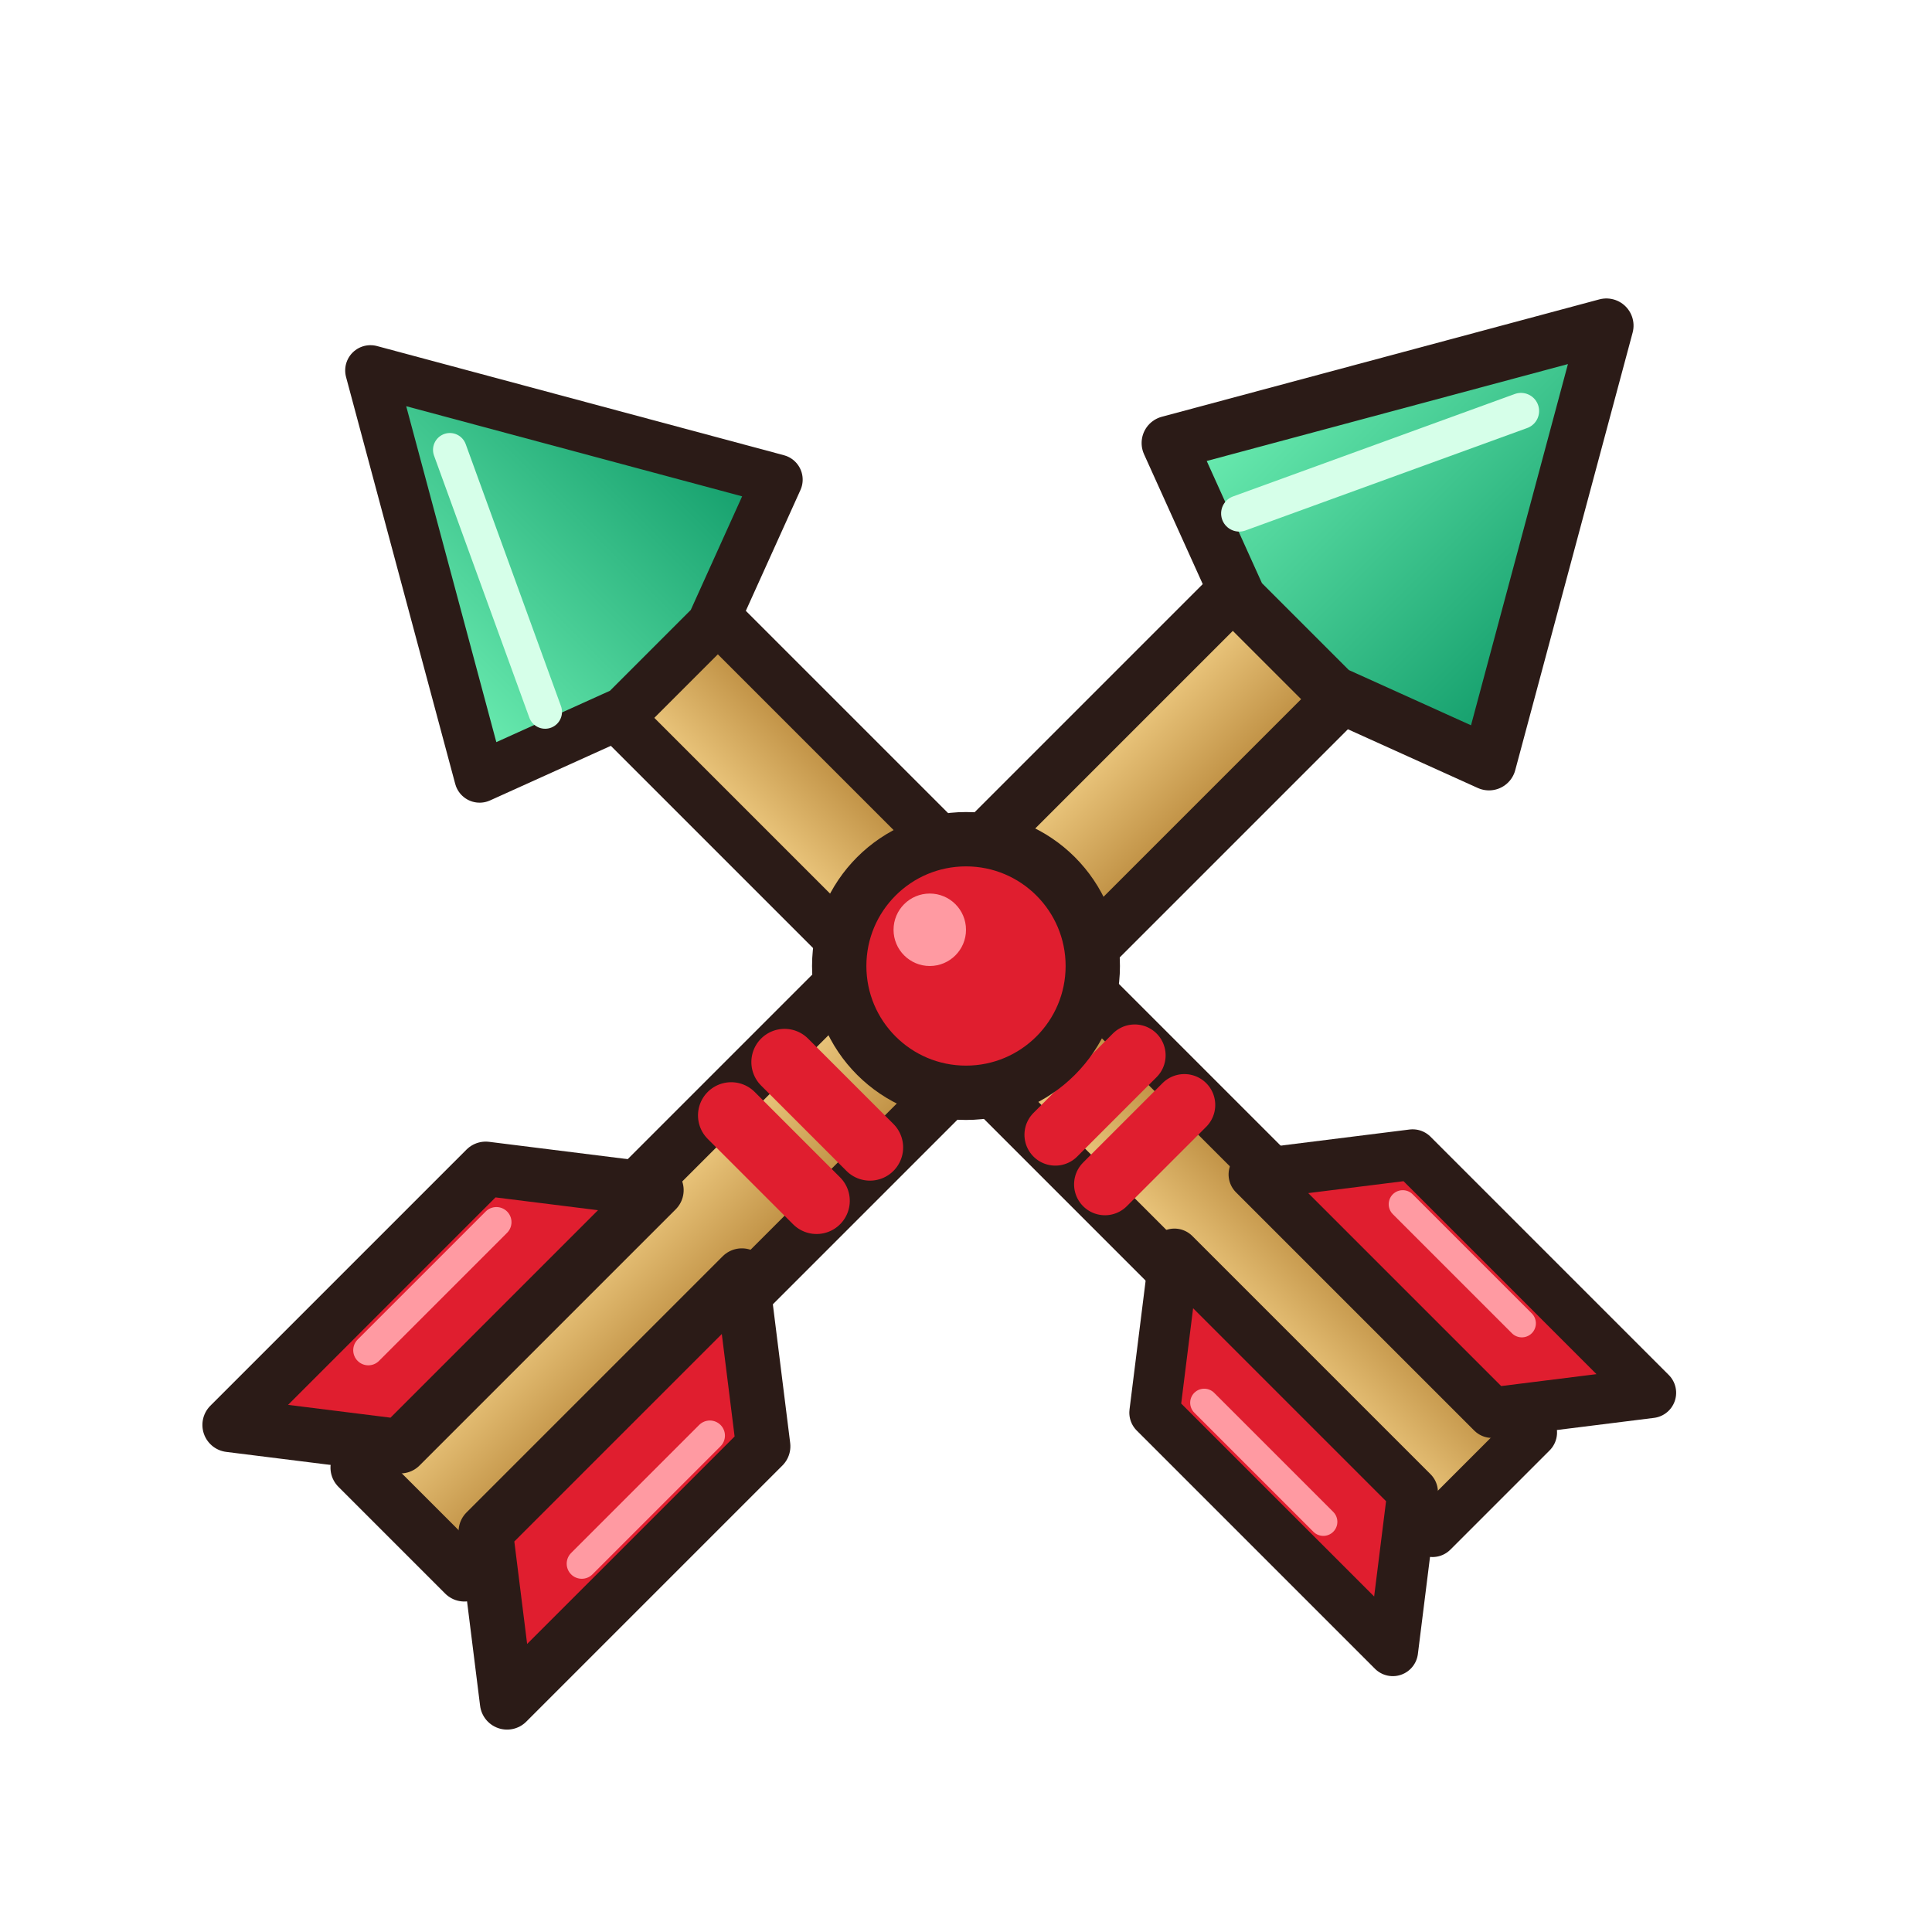
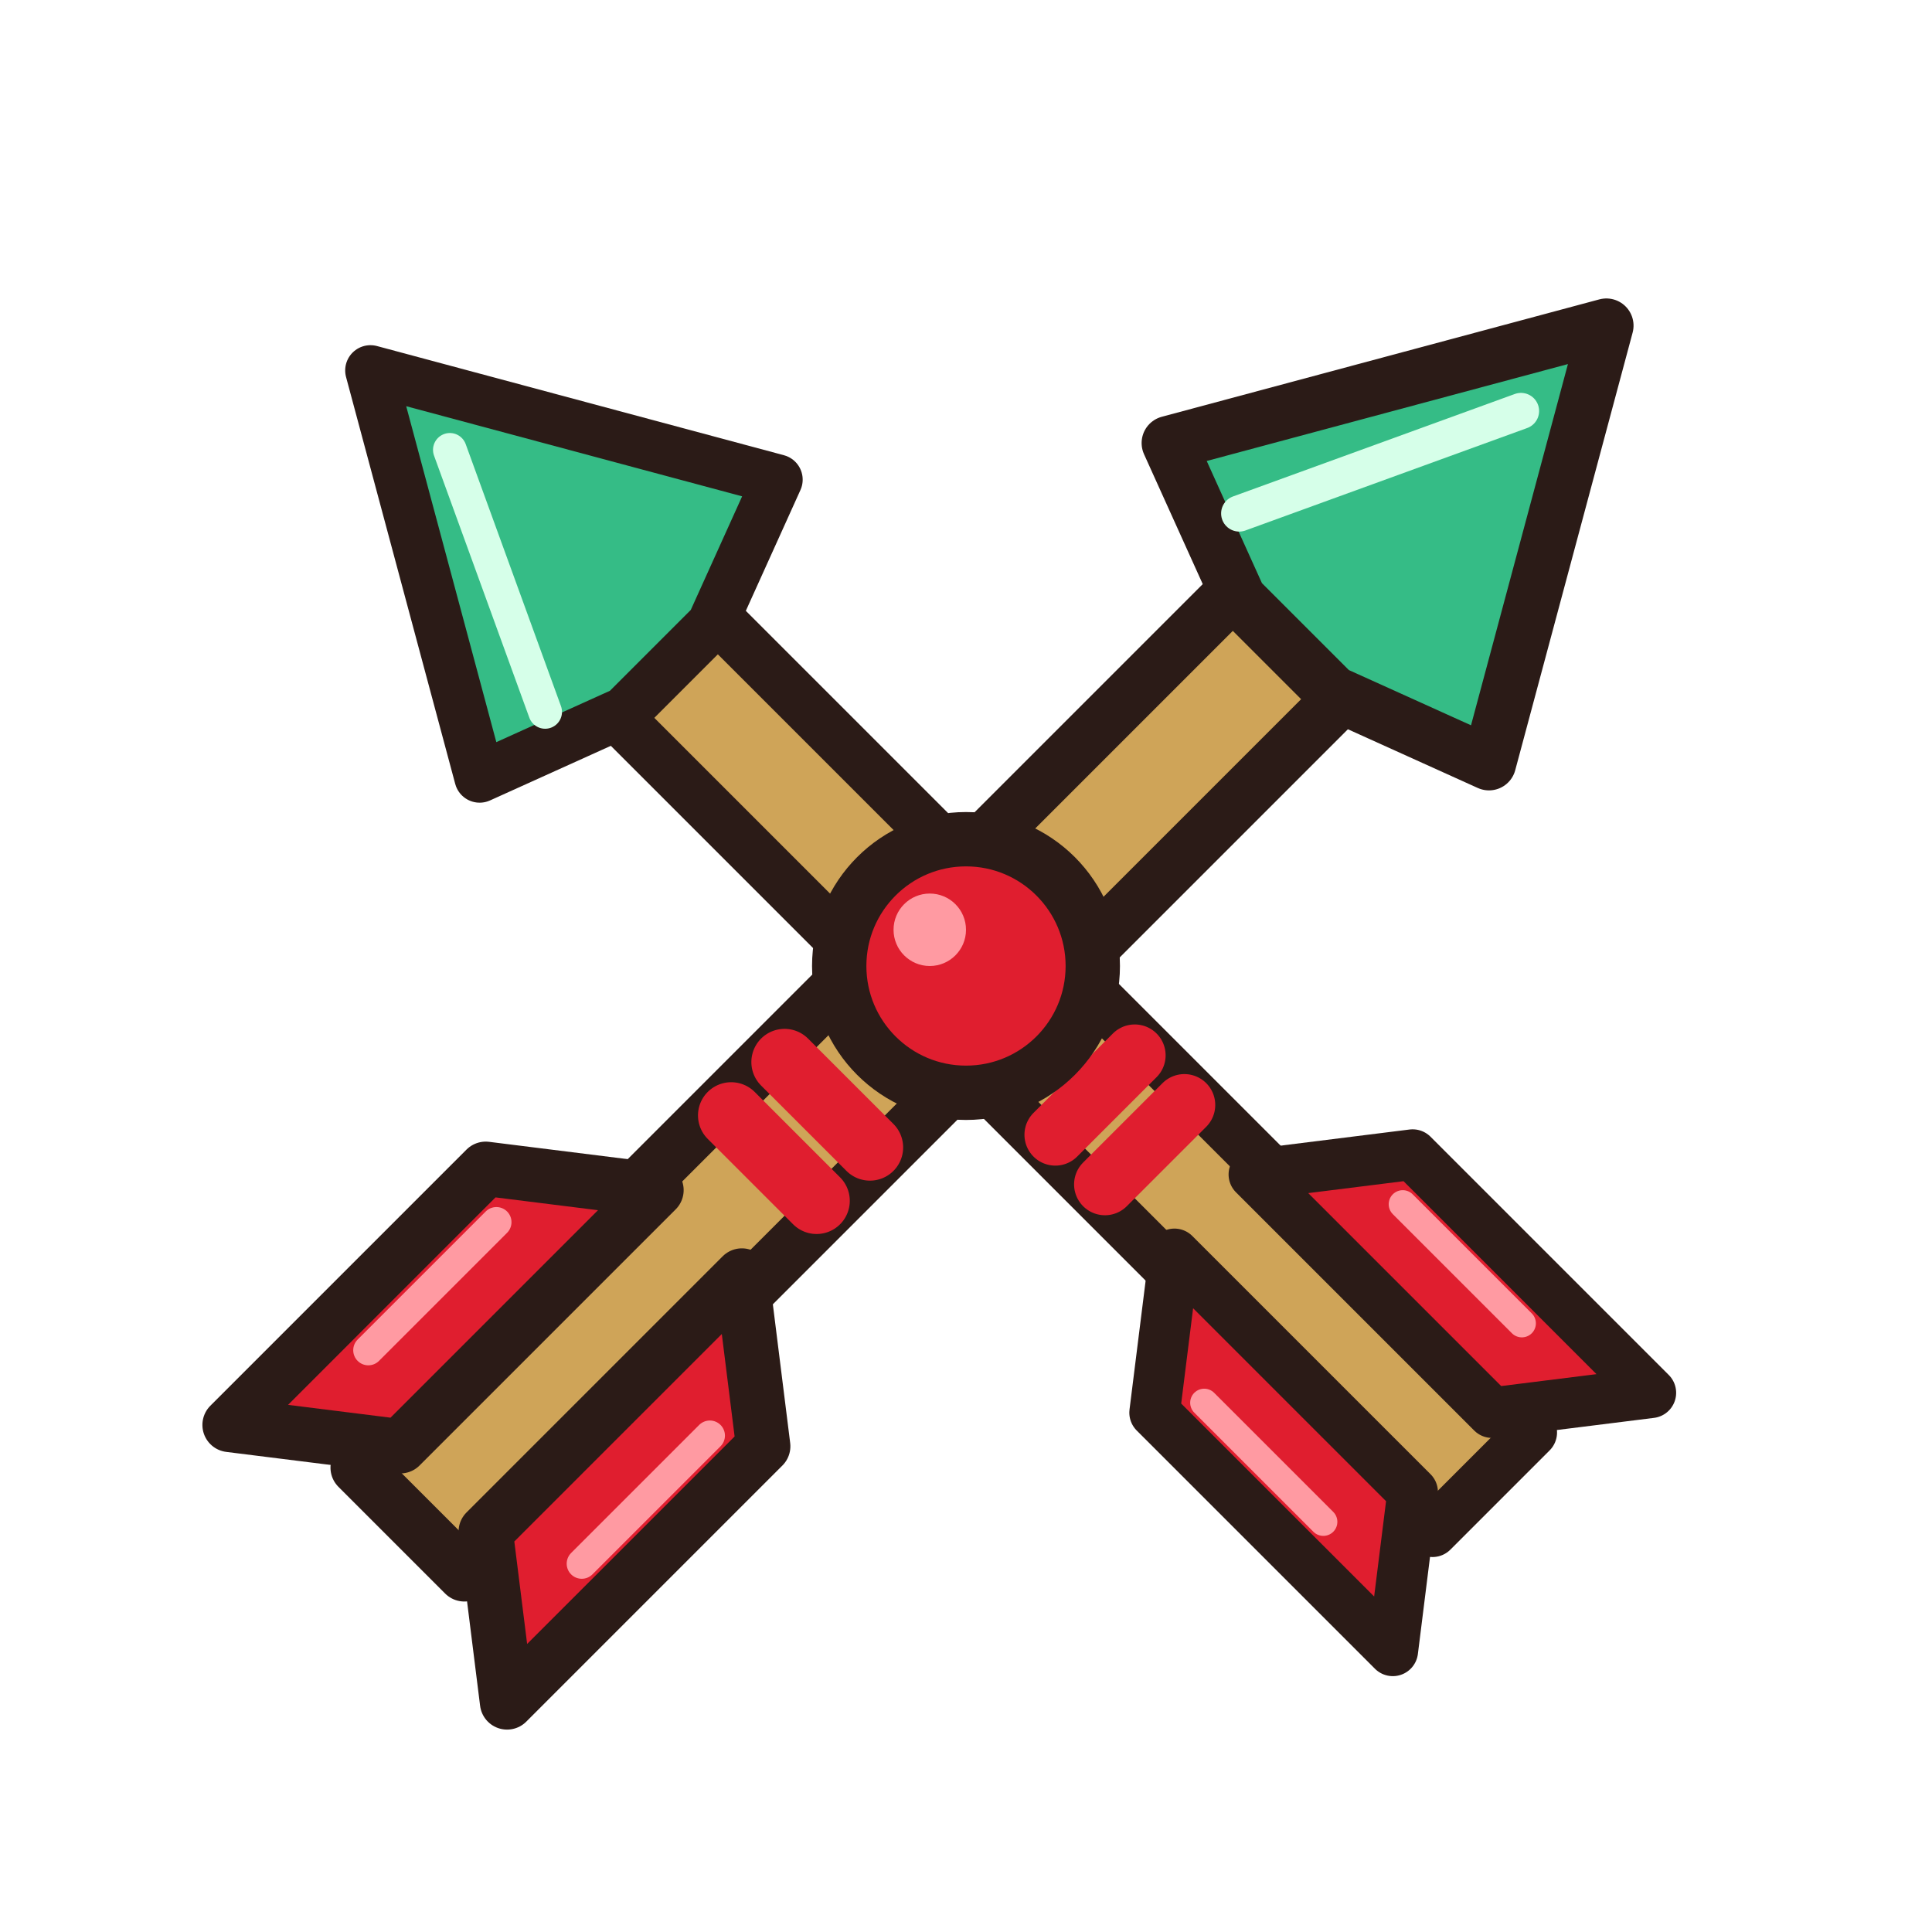
<svg xmlns="http://www.w3.org/2000/svg" viewBox="0 0 64 64">
-   <defs>
-     <linearGradient id="tile-combat-g1" x1="0" y1="0" x2="0" y2="1">
-       <stop offset="0" stop-color="#f2cf86" />
-       <stop offset="1" stop-color="#b8873a" />
-     </linearGradient>
-     <linearGradient id="tile-combat-g2" x1="0" y1="0" x2="0" y2="1">
-       <stop offset="0" stop-color="#6ff0b4" />
-       <stop offset="1" stop-color="#0f9a68" />
-     </linearGradient>
-   </defs>
  <g transform="translate(32 32) rotate(-135) scale(0.93)" stroke="#2b1b17" stroke-width="1.8" stroke-linejoin="round" stroke-linecap="round">
-     <path d="M-26-2.5H18V2.5H-26Z" fill="url(#tile-combat-g1)" />
+     <path d="M-26-2.5H18V2.5H-26Z" fill="#cfa458" />
    <path d="M-28-6.5L-16-6.5L-12.5-2L-24.5-2ZM-28 6.5L-16 6.5L-12.5 2L-24.5 2Z" fill="#e01e2f" />
    <path d="M-23-5L-17-5M-23 5L-17 5" stroke="#ff9aa2" stroke-width="1" />
-     <path d="M15-2.2L17-7.5L30 0L17 7.5L15 2.2Z" fill="url(#tile-combat-g2)" />
+     <path d="M15-2.2L17-7.5L30 0L17 7.5L15 2.2Z" fill="#35bc86" />
    <path d="M17-4.2L26 0" stroke="#d6ffe9" stroke-width="1.2" />
    <path d="M-9-2V2M-6.5-2V2" stroke="#e01e2f" stroke-width="2.2" />
  </g>
  <g transform="translate(32 32) rotate(-45) scale(1)" stroke="#2b1b17" stroke-width="1.8" stroke-linejoin="round" stroke-linecap="round">
-     <path d="M-26-2.5H18V2.5H-26Z" fill="url(#tile-combat-g1)" />
+     <path d="M-26-2.5H18V2.5H-26Z" fill="#cfa458" />
    <path d="M-28-6.5L-16-6.5L-12.5-2L-24.5-2ZM-28 6.5L-16 6.5L-12.5 2L-24.5 2Z" fill="#e01e2f" />
    <path d="M-23-5L-17-5M-23 5L-17 5" stroke="#ff9aa2" stroke-width="1" />
-     <path d="M15-2.2L17-7.5L30 0L17 7.5L15 2.2Z" fill="url(#tile-combat-g2)" />
+     <path d="M15-2.2L17-7.5L30 0L17 7.5L15 2.2Z" fill="#35bc86" />
    <path d="M17-4.2L26 0" stroke="#d6ffe9" stroke-width="1.2" />
    <path d="M-9-2V2M-6.5-2V2" stroke="#e01e2f" stroke-width="2.2" />
  </g>
  <circle cx="32" cy="32" r="4.2" fill="#e01e2f" stroke="#2b1b17" stroke-width="1.8" />
  <circle cx="30.8" cy="30.8" r="1.2" fill="#ff9aa2" />
</svg>
